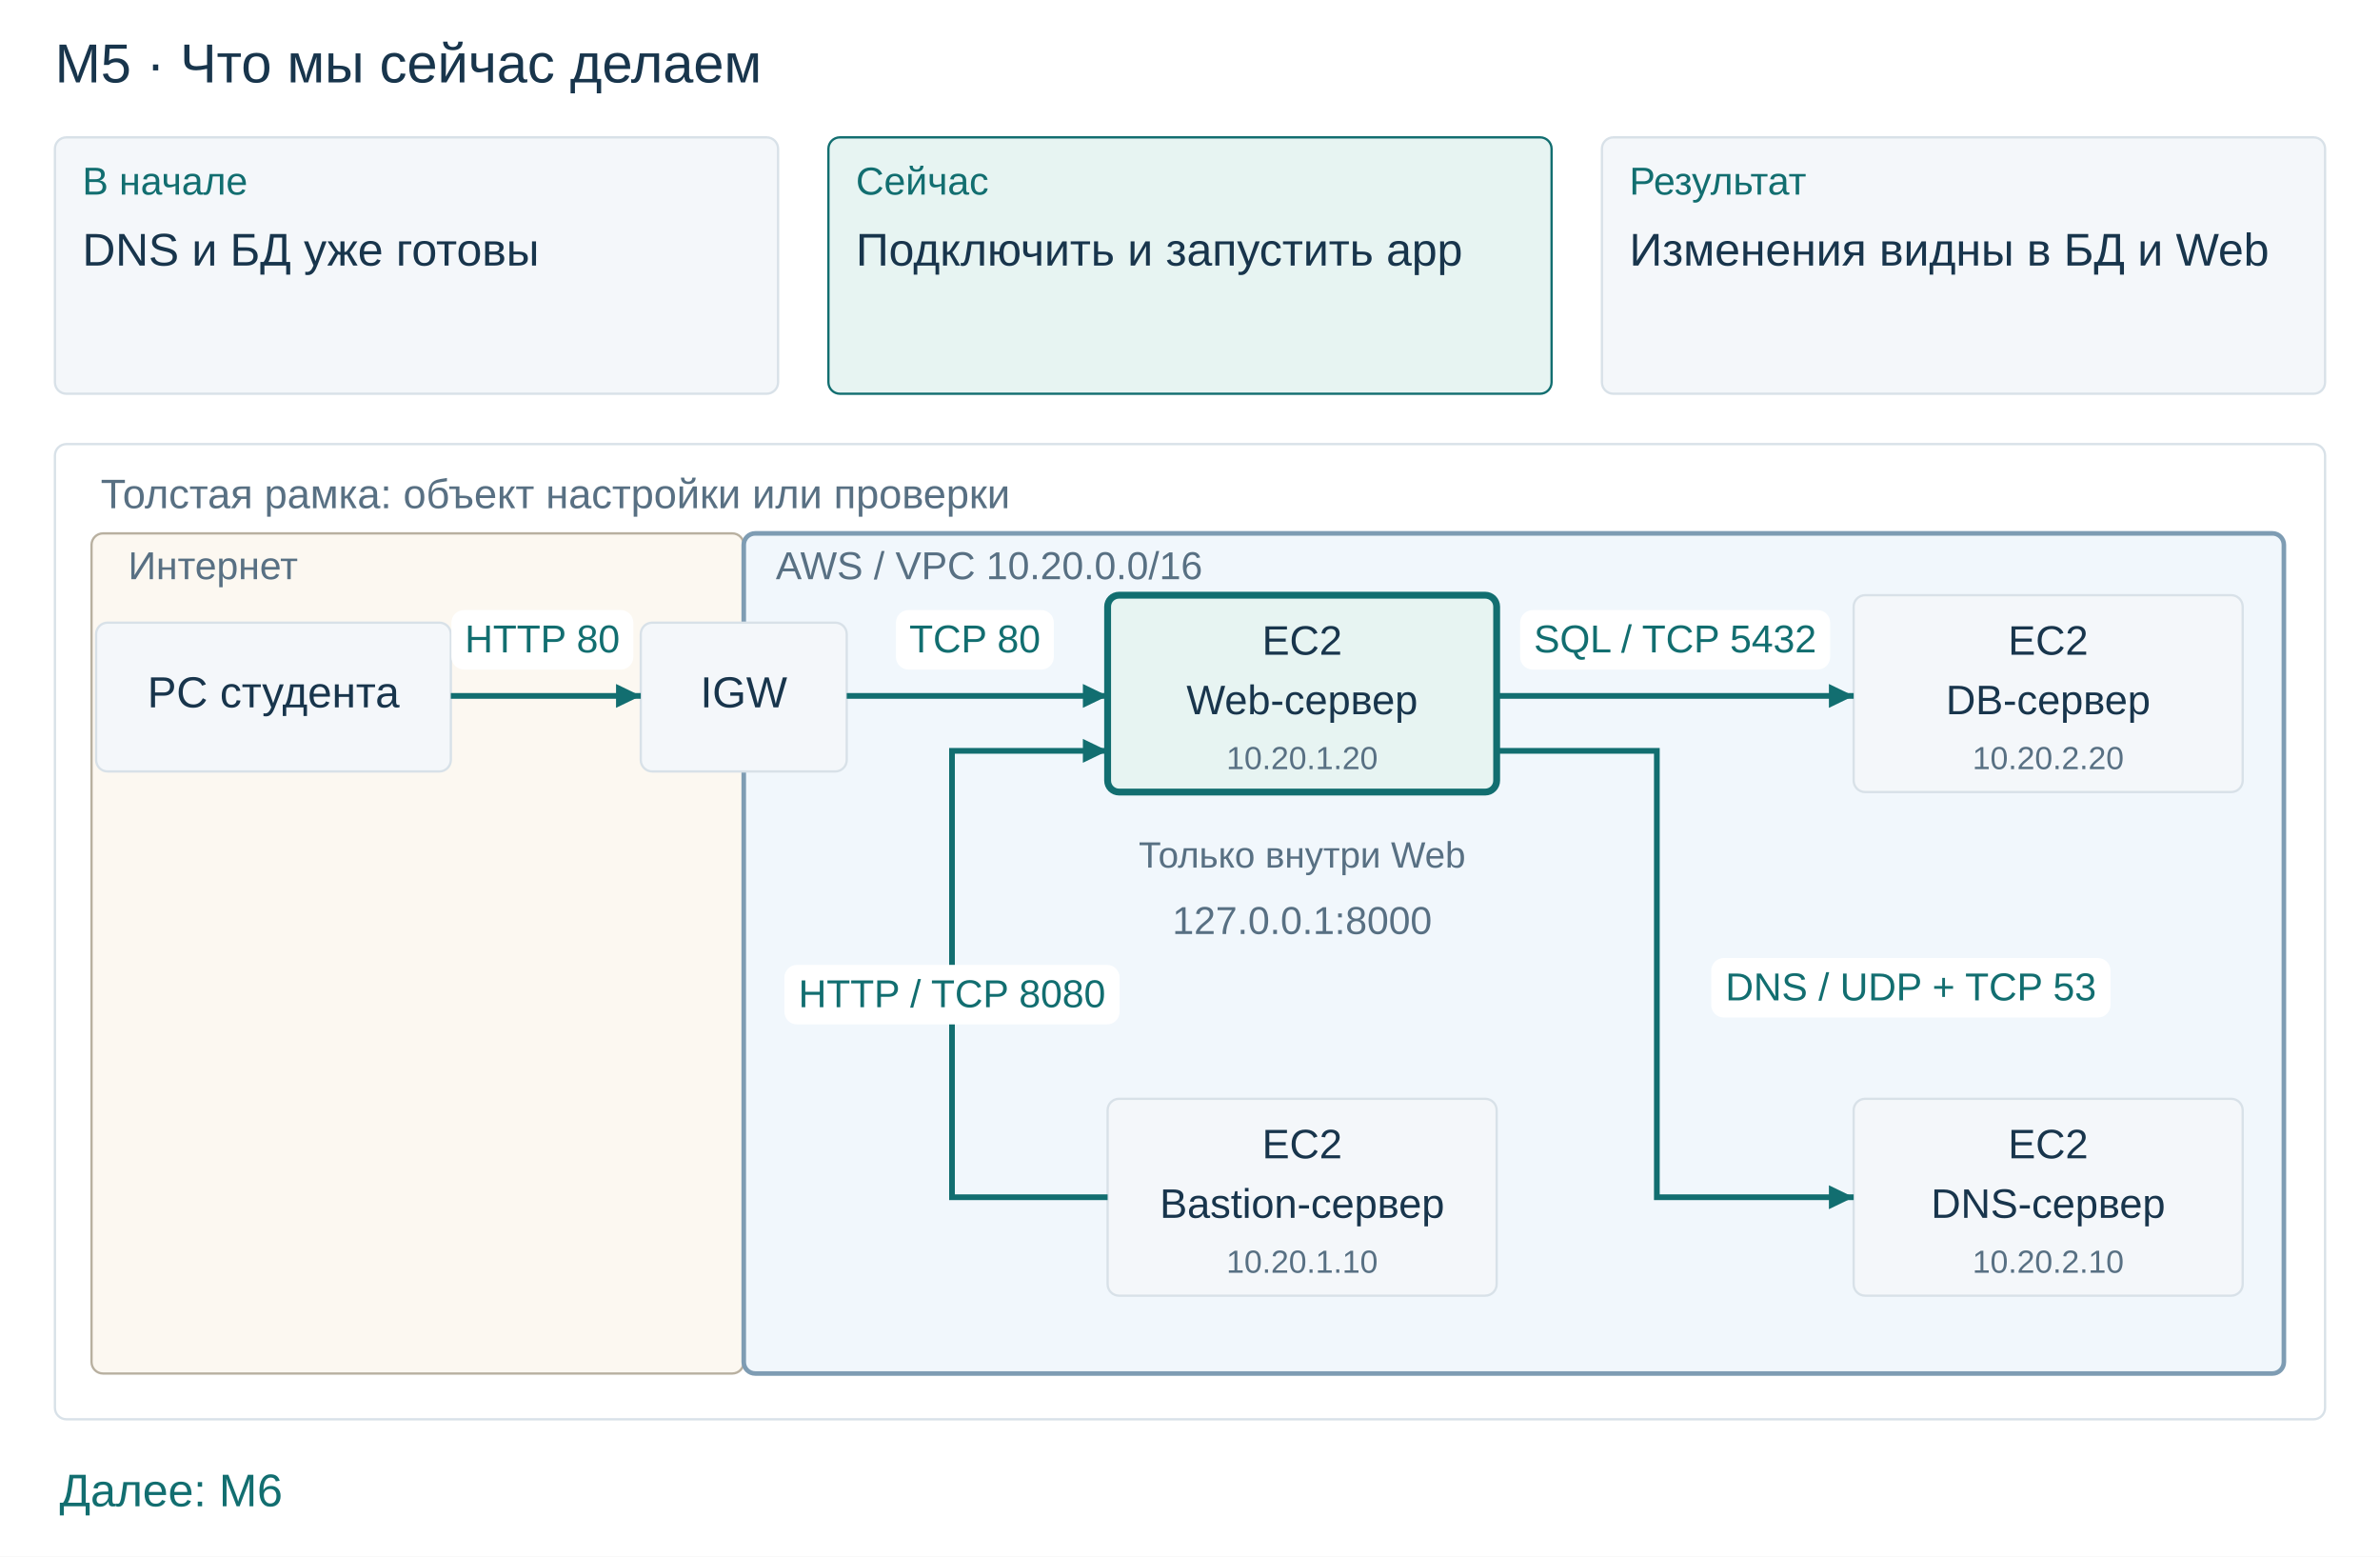
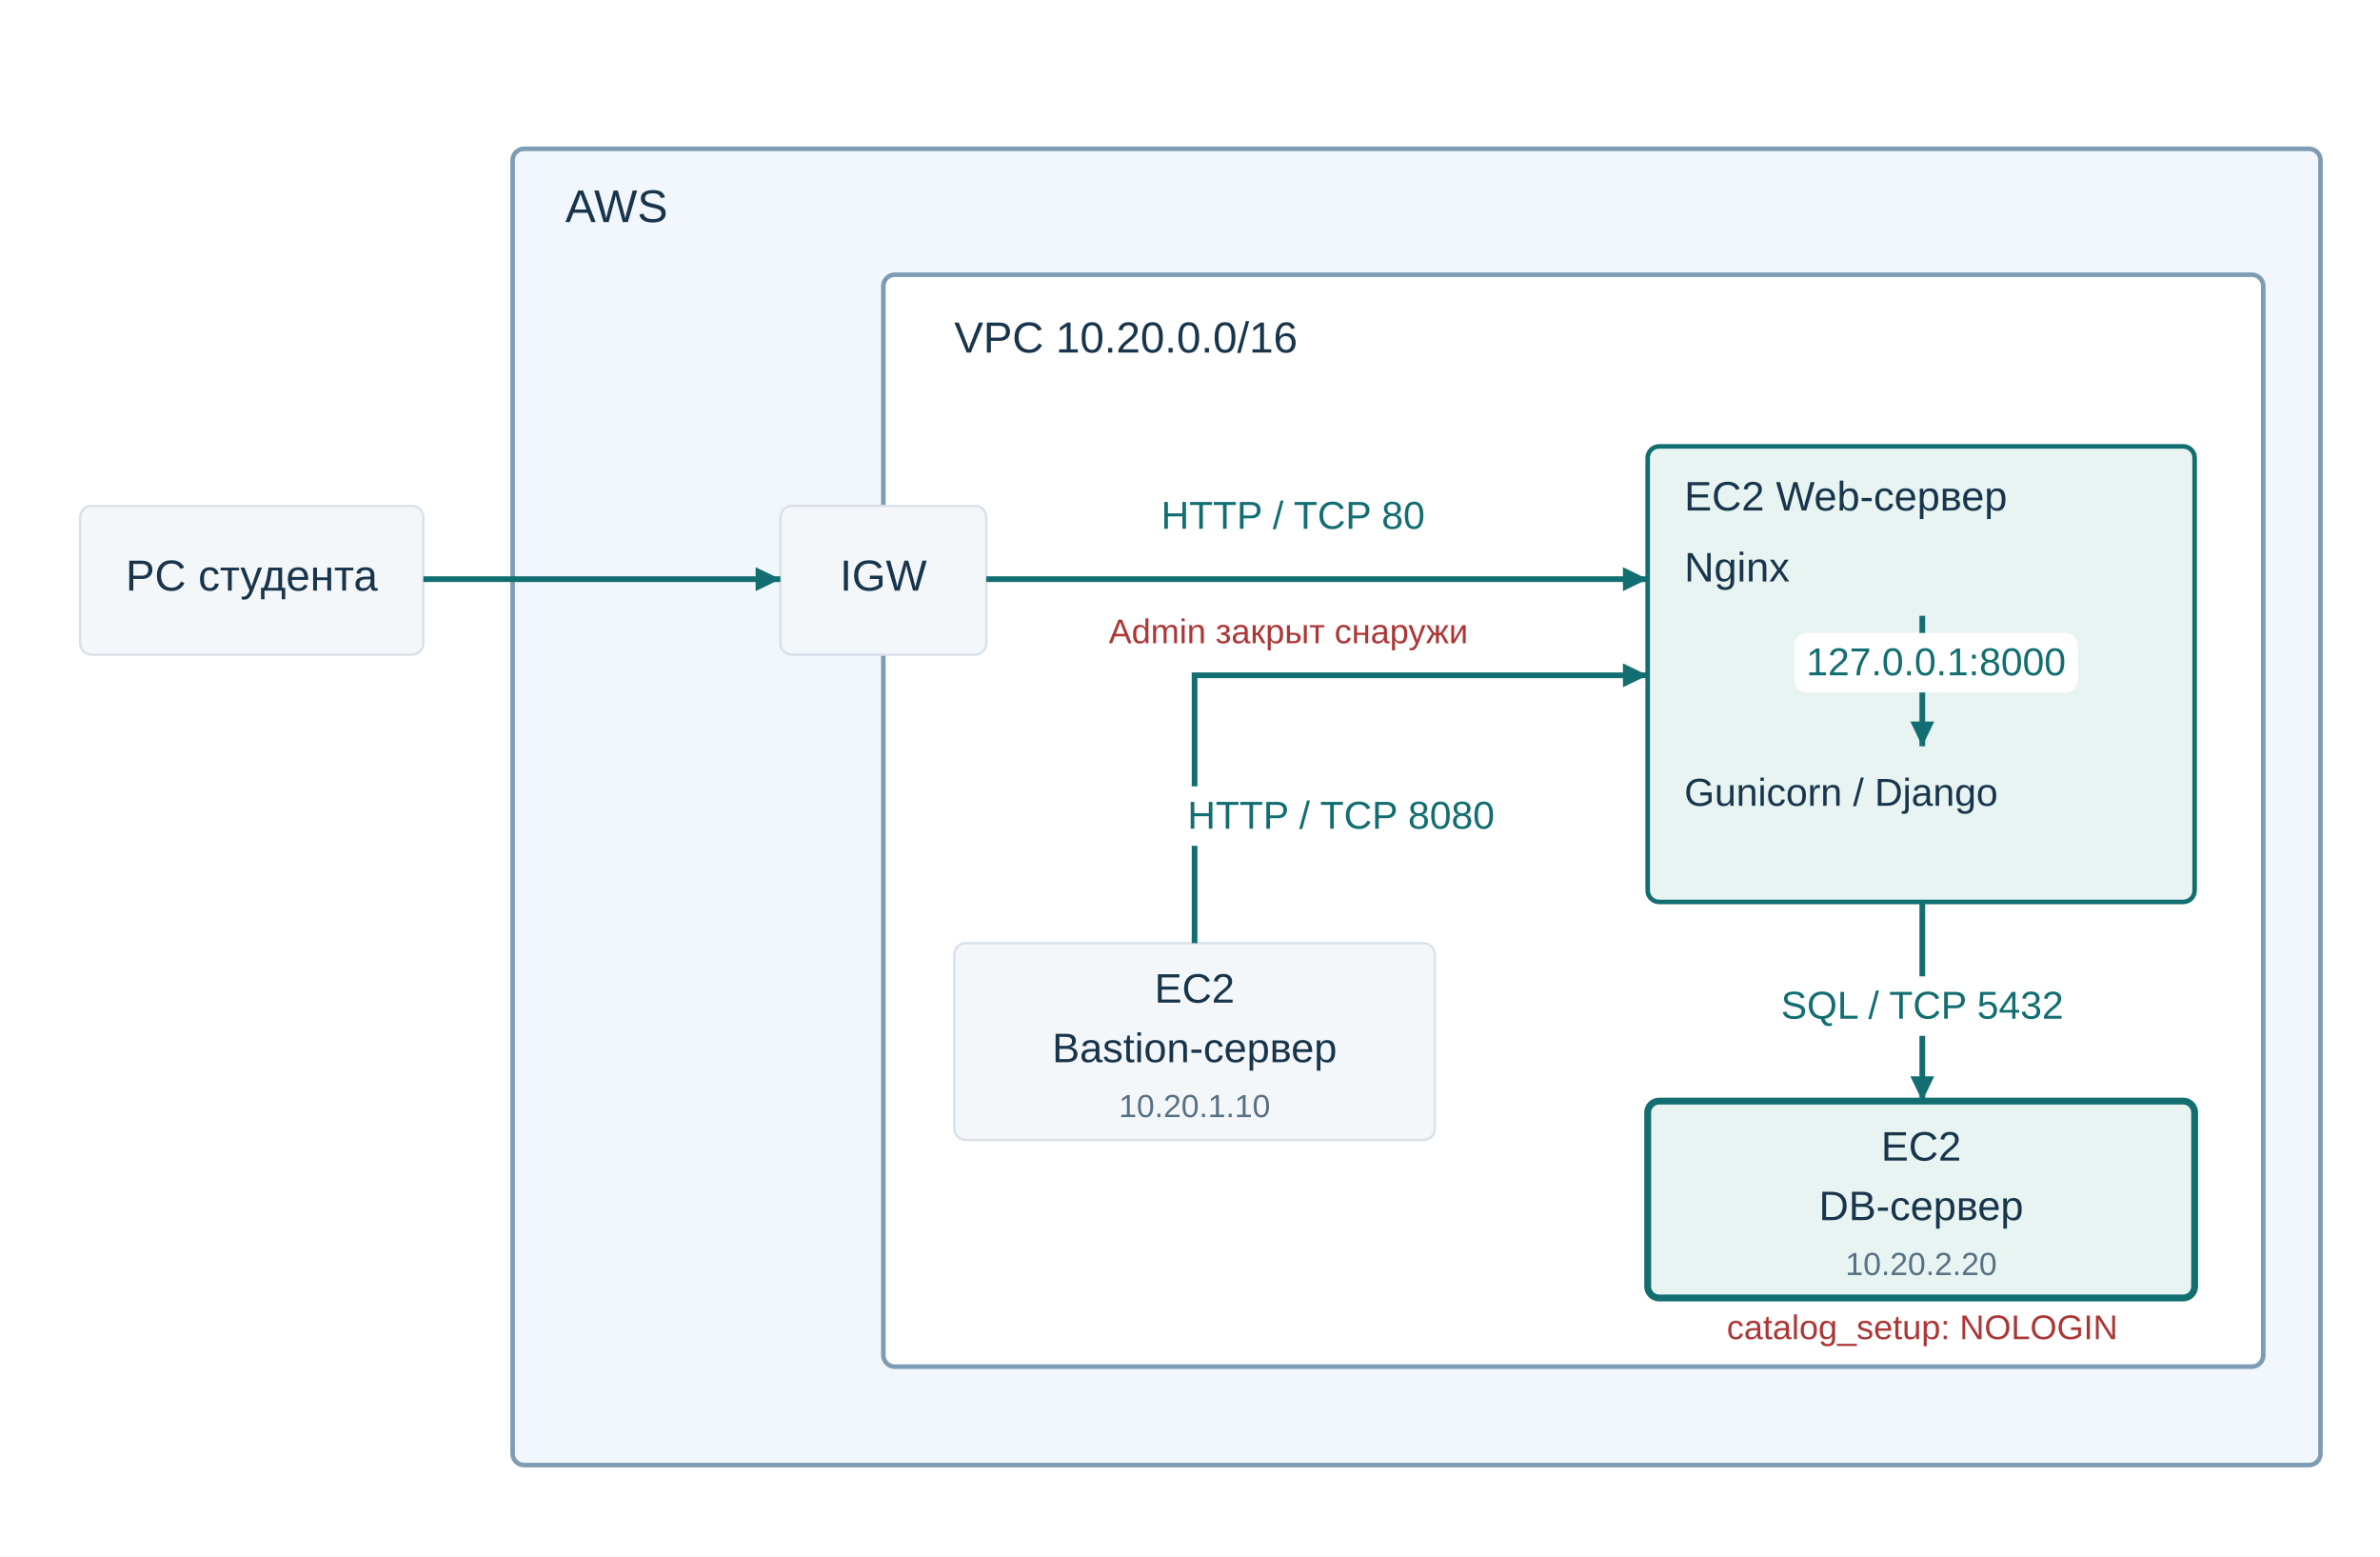
<svg xmlns="http://www.w3.org/2000/svg" width="1040" height="680" viewBox="0 0 1040 680" role="img">
  <rect width="1040" height="680" fill="white" />
-   <text x="24" y="36" font-size="24" font-family="Arial,MS Gothic,sans-serif" fill="#18354c">M5 · Что мы сейчас делаем</text>
-   <rect x="24" y="60" width="316" height="112" rx="5" fill="#f4f7fa" stroke="#d8e1e8" stroke-width="1" />
-   <text x="36" y="85" font-size="17" font-family="Arial,MS Gothic,sans-serif" fill="#126e70">В начале</text>
-   <text x="36" y="116" font-size="20" font-family="Arial,MS Gothic,sans-serif" fill="#18354c">DNS и БД уже готовы</text>
-   <rect x="362" y="60" width="316" height="112" rx="5" fill="#e7f4f2" stroke="#126e70" stroke-width="1" />
-   <text x="374" y="85" font-size="17" font-family="Arial,MS Gothic,sans-serif" fill="#126e70">Сейчас</text>
-   <text x="374" y="116" font-size="20" font-family="Arial,MS Gothic,sans-serif" fill="#18354c">Подключить и запустить app</text>
-   <rect x="700" y="60" width="316" height="112" rx="5" fill="#f4f7fa" stroke="#d8e1e8" stroke-width="1" />
-   <text x="712" y="85" font-size="17" font-family="Arial,MS Gothic,sans-serif" fill="#126e70">Результат</text>
-   <text x="712" y="116" font-size="20" font-family="Arial,MS Gothic,sans-serif" fill="#18354c">Изменения видны в БД и Web</text>
-   <rect x="24" y="194" width="992" height="426" rx="5" fill="white" stroke="#d8e1e8" stroke-width="1" />
-   <text x="44" y="222" font-size="18" font-family="Arial,MS Gothic,sans-serif" fill="#587083">Толстая рамка: объект настройки или проверки</text>
-   <rect x="40" y="233" width="285" height="367" rx="5" fill="#fcf8f1" stroke="#b8b0a0" stroke-width="1" />
-   <rect x="325" y="233" width="673" height="367" rx="5" fill="#f1f7fc" stroke="#7e9cb3" stroke-width="2" />
-   <text x="56" y="253" font-size="17" font-family="Arial,MS Gothic,sans-serif" fill="#587083">Интернет</text>
-   <text x="339" y="253" font-size="17" font-family="Arial,MS Gothic,sans-serif" fill="#587083">AWS / VPC 10.20.0.0/16</text>
-   <rect x="42" y="272" width="155" height="65" rx="5" fill="#f4f7fa" stroke="#d8e1e8" stroke-width="1" />
-   <text x="119.5" y="309" font-size="19" font-family="Arial,MS Gothic,sans-serif" fill="#18354c" text-anchor="middle">PC студента</text>
-   <rect x="280" y="272" width="90" height="65" rx="5" fill="#f4f7fa" stroke="#d8e1e8" stroke-width="1" />
-   <text x="325.0" y="309" font-size="19" font-family="Arial,MS Gothic,sans-serif" fill="#18354c" text-anchor="middle">IGW</text>
-   <rect x="484" y="260" width="170" height="86" rx="5" fill="#e7f4f2" stroke="#126e70" stroke-width="3" />
-   <text x="569.0" y="286" font-size="18" font-family="Arial,MS Gothic,sans-serif" fill="#18354c" text-anchor="middle">EC2</text>
-   <text x="569.0" y="312" font-size="18" font-family="Arial,MS Gothic,sans-serif" fill="#18354c" text-anchor="middle">Web-сервер</text>
-   <text x="569.0" y="336" font-size="14" font-family="Arial,MS Gothic,sans-serif" fill="#587083" text-anchor="middle">10.20.1.20</text>
-   <rect x="810" y="260" width="170" height="86" rx="5" fill="#f4f7fa" stroke="#d8e1e8" stroke-width="1" />
-   <text x="895.0" y="286" font-size="18" font-family="Arial,MS Gothic,sans-serif" fill="#18354c" text-anchor="middle">EC2</text>
-   <text x="895.0" y="312" font-size="18" font-family="Arial,MS Gothic,sans-serif" fill="#18354c" text-anchor="middle">DB-сервер</text>
-   <text x="895.0" y="336" font-size="14" font-family="Arial,MS Gothic,sans-serif" fill="#587083" text-anchor="middle">10.20.2.20</text>
-   <rect x="484" y="480" width="170" height="86" rx="5" fill="#f4f7fa" stroke="#d8e1e8" stroke-width="1" />
-   <text x="569.0" y="506" font-size="18" font-family="Arial,MS Gothic,sans-serif" fill="#18354c" text-anchor="middle">EC2</text>
-   <text x="569.0" y="532" font-size="18" font-family="Arial,MS Gothic,sans-serif" fill="#18354c" text-anchor="middle">Bastion-сервер</text>
-   <text x="569.0" y="556" font-size="14" font-family="Arial,MS Gothic,sans-serif" fill="#587083" text-anchor="middle">10.20.1.10</text>
-   <rect x="810" y="480" width="170" height="86" rx="5" fill="#f4f7fa" stroke="#d8e1e8" stroke-width="1" />
-   <text x="895.0" y="506" font-size="18" font-family="Arial,MS Gothic,sans-serif" fill="#18354c" text-anchor="middle">EC2</text>
-   <text x="895.0" y="532" font-size="18" font-family="Arial,MS Gothic,sans-serif" fill="#18354c" text-anchor="middle">DNS-сервер</text>
-   <text x="895.0" y="556" font-size="14" font-family="Arial,MS Gothic,sans-serif" fill="#587083" text-anchor="middle">10.20.2.10</text>
-   <polyline points="197,304 280,304" fill="none" stroke="#126e70" stroke-width="2.5" />
-   <polygon points="280.00,304.00 269.19,309.22 269.19,298.78" fill="#126e70" />
-   <rect x="197.754" y="267" width="78.492" height="25" rx="5" fill="white" stroke="white" stroke-width="1" />
-   <text x="237" y="285" font-size="17" font-family="Arial,MS Gothic,sans-serif" fill="#126e70" text-anchor="middle">HTTP 80</text>
-   <polyline points="370,304 484,304" fill="none" stroke="#126e70" stroke-width="2.5" />
-   <polygon points="484.00,304.00 473.19,309.22 473.19,298.78" fill="#126e70" />
-   <rect x="392.004" y="267" width="67.992" height="25" rx="5" fill="white" stroke="white" stroke-width="1" />
-   <text x="426" y="285" font-size="17" font-family="Arial,MS Gothic,sans-serif" fill="#126e70" text-anchor="middle">TCP 80</text>
-   <polyline points="654,304 810,304" fill="none" stroke="#126e70" stroke-width="2.5" />
-   <polygon points="810.00,304.00 799.19,309.22 799.19,298.78" fill="#126e70" />
-   <rect x="664.762" y="267" width="134.477" height="25" rx="5" fill="white" stroke="white" stroke-width="1" />
-   <text x="732" y="285" font-size="17" font-family="Arial,MS Gothic,sans-serif" fill="#126e70" text-anchor="middle">SQL / TCP 5432</text>
-   <polyline points="484,523 416,523 416,328 484,328" fill="none" stroke="#126e70" stroke-width="2.5" />
-   <polygon points="484.00,328.00 473.19,333.22 473.19,322.78" fill="#126e70" />
-   <rect x="343.262" y="422" width="145.477" height="25" rx="5" fill="white" stroke="white" stroke-width="1" />
-   <text x="416" y="440" font-size="17" font-family="Arial,MS Gothic,sans-serif" fill="#126e70" text-anchor="middle">HTTP / TCP 8080</text>
-   <polyline points="654,328 724,328 724,523 810,523" fill="none" stroke="#126e70" stroke-width="2.5" />
-   <polygon points="810.00,523.00 799.19,528.22 799.19,517.78" fill="#126e70" />
-   <rect x="748.262" y="419" width="173.477" height="25" rx="5" fill="white" stroke="white" stroke-width="1" />
-   <text x="835" y="437" font-size="17" font-family="Arial,MS Gothic,sans-serif" fill="#126e70" text-anchor="middle">DNS / UDP + TCP 53</text>
-   <text x="569" y="379" font-size="16" font-family="Arial,MS Gothic,sans-serif" fill="#587083" text-anchor="middle">Только внутри Web</text>
-   <text x="569" y="408" font-size="17" font-family="Arial,MS Gothic,sans-serif" fill="#587083" text-anchor="middle">127.0.0.1:8000</text>
-   <text x="26" y="658" font-size="20" font-family="Arial,MS Gothic,sans-serif" fill="#126e70">Далее: M6</text>
+   <rect x="224" y="65" width="790" height="575" rx="5" fill="#f1f7fc" stroke="#7e9cb3" stroke-width="2" />
+   <text x="247" y="97" font-size="20" font-family="Arial,MS Gothic,sans-serif" fill="#18354c">AWS</text>
+   <rect x="386" y="120" width="603" height="477" rx="5" fill="white" stroke="#7e9cb3" stroke-width="2" />
+   <text x="417" y="154" font-size="19" font-family="Arial,MS Gothic,sans-serif" fill="#18354c">VPC  10.20.0.0/16</text>
+   <rect x="35" y="221" width="150" height="65" rx="5" fill="#f4f7fa" stroke="#d8e1e8" stroke-width="1" />
+   <text x="110.0" y="258" font-size="19" font-family="Arial,MS Gothic,sans-serif" fill="#18354c" text-anchor="middle">PC студента</text>
+   <rect x="341" y="221" width="90" height="65" rx="5" fill="#f4f7fa" stroke="#d8e1e8" stroke-width="1" />
+   <text x="386.0" y="258" font-size="19" font-family="Arial,MS Gothic,sans-serif" fill="#18354c" text-anchor="middle">IGW</text>
+   <polyline points="185,253 341,253" fill="none" stroke="#126e70" stroke-width="2.5" />
+   <polygon points="341.00,253.00 330.19,258.22 330.19,247.78" fill="#126e70" />
+   <polyline points="431,253 720,253" fill="none" stroke="#126e70" stroke-width="2.5" />
+   <polygon points="720.00,253.00 709.19,258.22 709.19,247.78" fill="#126e70" />
+   <rect x="501.762" y="213" width="126.477" height="25" rx="5" fill="white" stroke="white" stroke-width="1" />
+   <text x="565" y="231" font-size="17" font-family="Arial,MS Gothic,sans-serif" fill="#126e70" text-anchor="middle">HTTP / TCP 80</text>
+   <rect x="417" y="412" width="210" height="86" rx="5" fill="#f4f7fa" stroke="#d8e1e8" stroke-width="1" />
+   <text x="522.0" y="438" font-size="18" font-family="Arial,MS Gothic,sans-serif" fill="#18354c" text-anchor="middle">EC2</text>
+   <text x="522.0" y="464" font-size="18" font-family="Arial,MS Gothic,sans-serif" fill="#18354c" text-anchor="middle">Bastion-сервер</text>
+   <text x="522.0" y="488" font-size="14" font-family="Arial,MS Gothic,sans-serif" fill="#587083" text-anchor="middle">10.20.1.10</text>
+   <polyline points="522,412 522,295 720,295" fill="none" stroke="#126e70" stroke-width="2.5" />
+   <polygon points="720.00,295.00 709.19,300.22 709.19,289.78" fill="#126e70" />
+   <rect x="513.262" y="344" width="145.477" height="25" rx="5" fill="white" stroke="white" stroke-width="1" />
+   <text x="586" y="362" font-size="17" font-family="Arial,MS Gothic,sans-serif" fill="#126e70" text-anchor="middle">HTTP / TCP 8080</text>
+   <rect x="720" y="195" width="239" height="199" rx="5" fill="#e7f4f2" stroke="#126e70" stroke-width="2" />
+   <text x="736" y="223" font-size="18" font-family="Arial,MS Gothic,sans-serif" fill="#18354c">EC2 Web-сервер</text>
+   <text x="736" y="254" font-size="18" font-family="Arial,MS Gothic,sans-serif" fill="#18354c">Nginx</text>
+   <polyline points="840,269 840,326" fill="none" stroke="#126e70" stroke-width="2.5" />
+   <polygon points="840.00,326.00 834.78,315.19 845.22,315.19" fill="#126e70" />
+   <rect x="784.5" y="277" width="123.0" height="25" rx="5" fill="white" stroke="white" stroke-width="1" />
+   <text x="846" y="295" font-size="17" font-family="Arial,MS Gothic,sans-serif" fill="#126e70" text-anchor="middle">127.0.0.1:8000</text>
+   <text x="736" y="352" font-size="17" font-family="Arial,MS Gothic,sans-serif" fill="#18354c">Gunicorn / Django</text>
+   <rect x="720" y="481" width="239" height="86" rx="5" fill="#e7f4f2" stroke="#126e70" stroke-width="3" />
+   <text x="839.5" y="507" font-size="18" font-family="Arial,MS Gothic,sans-serif" fill="#18354c" text-anchor="middle">EC2</text>
+   <text x="839.5" y="533" font-size="18" font-family="Arial,MS Gothic,sans-serif" fill="#18354c" text-anchor="middle">DB-сервер</text>
+   <text x="839.5" y="557" font-size="14" font-family="Arial,MS Gothic,sans-serif" fill="#587083" text-anchor="middle">10.20.2.20</text>
+   <polyline points="840,394 840,481" fill="none" stroke="#126e70" stroke-width="2.5" />
+   <polygon points="840.00,481.00 834.78,470.19 845.22,470.19" fill="#126e70" />
+   <rect x="772.762" y="427" width="134.477" height="25" rx="5" fill="white" stroke="white" stroke-width="1" />
+   <text x="840" y="445" font-size="17" font-family="Arial,MS Gothic,sans-serif" fill="#126e70" text-anchor="middle">SQL / TCP 5432</text>
+   <text x="563" y="281" font-size="15" font-family="Arial,MS Gothic,sans-serif" fill="#ad3737" text-anchor="middle">Admin закрыт снаружи</text>
+   <text x="840" y="585" font-size="15" font-family="Arial,MS Gothic,sans-serif" fill="#ad3737" text-anchor="middle">catalog_setup: NOLOGIN</text>
</svg>
